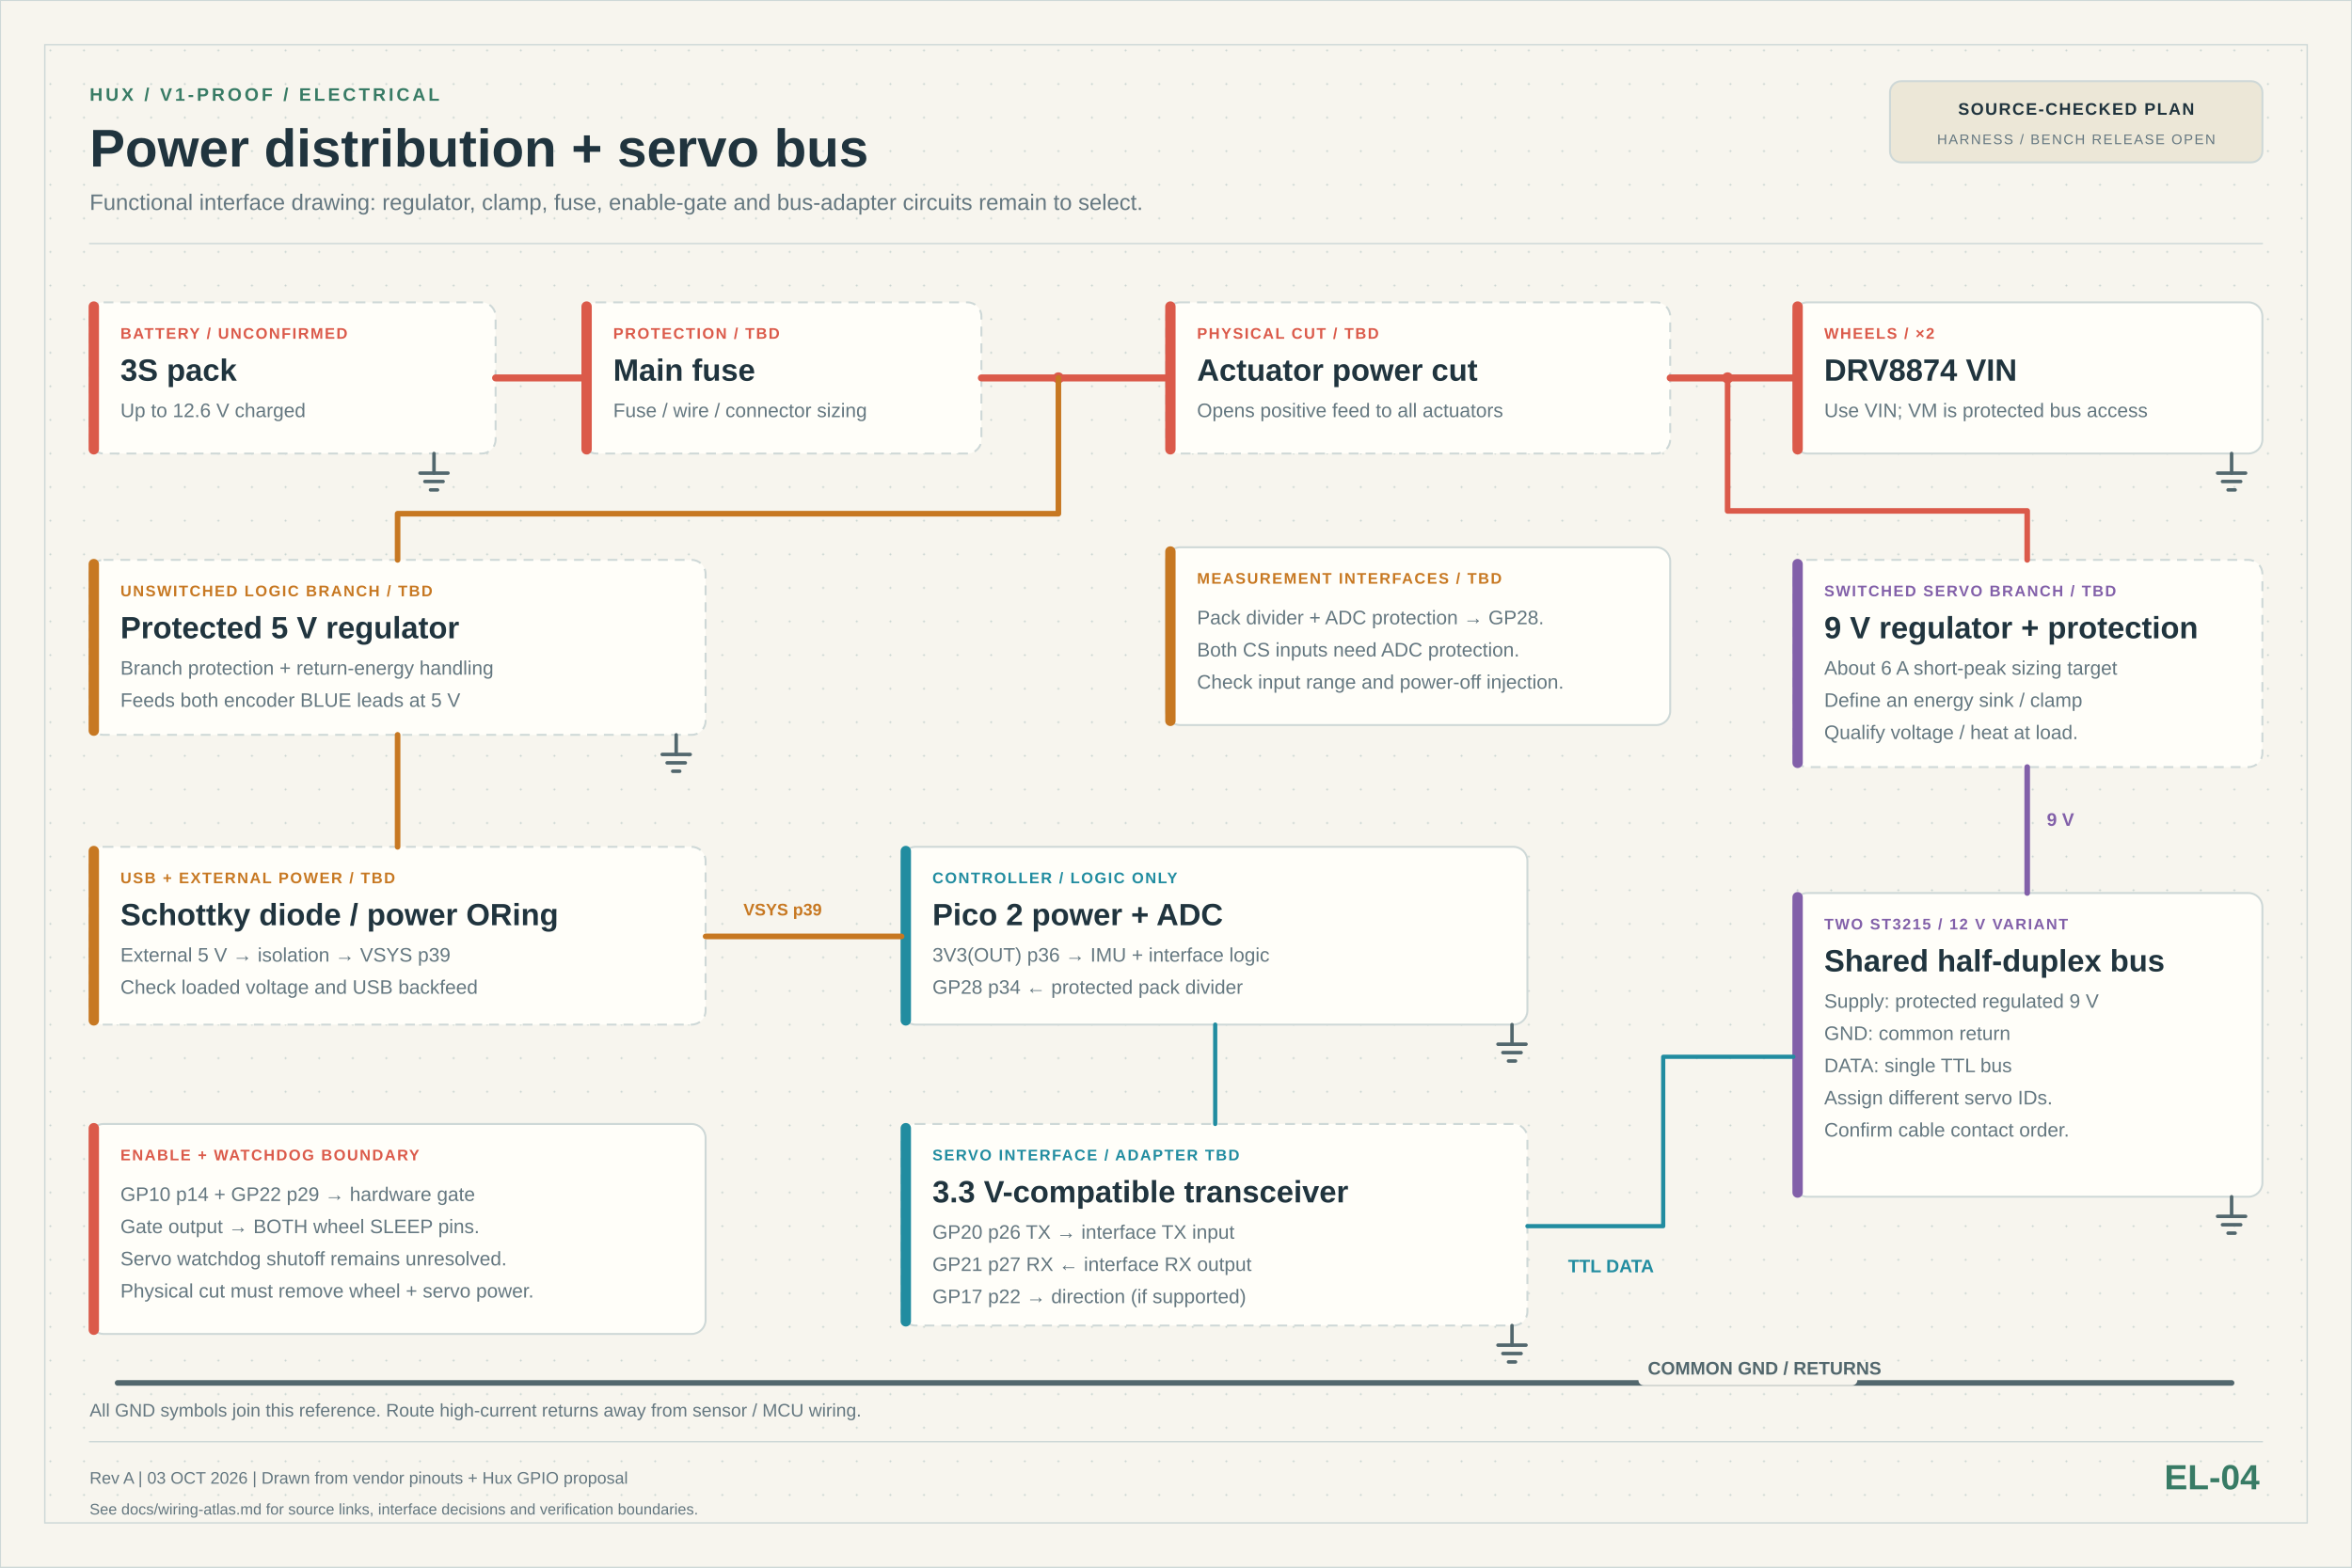
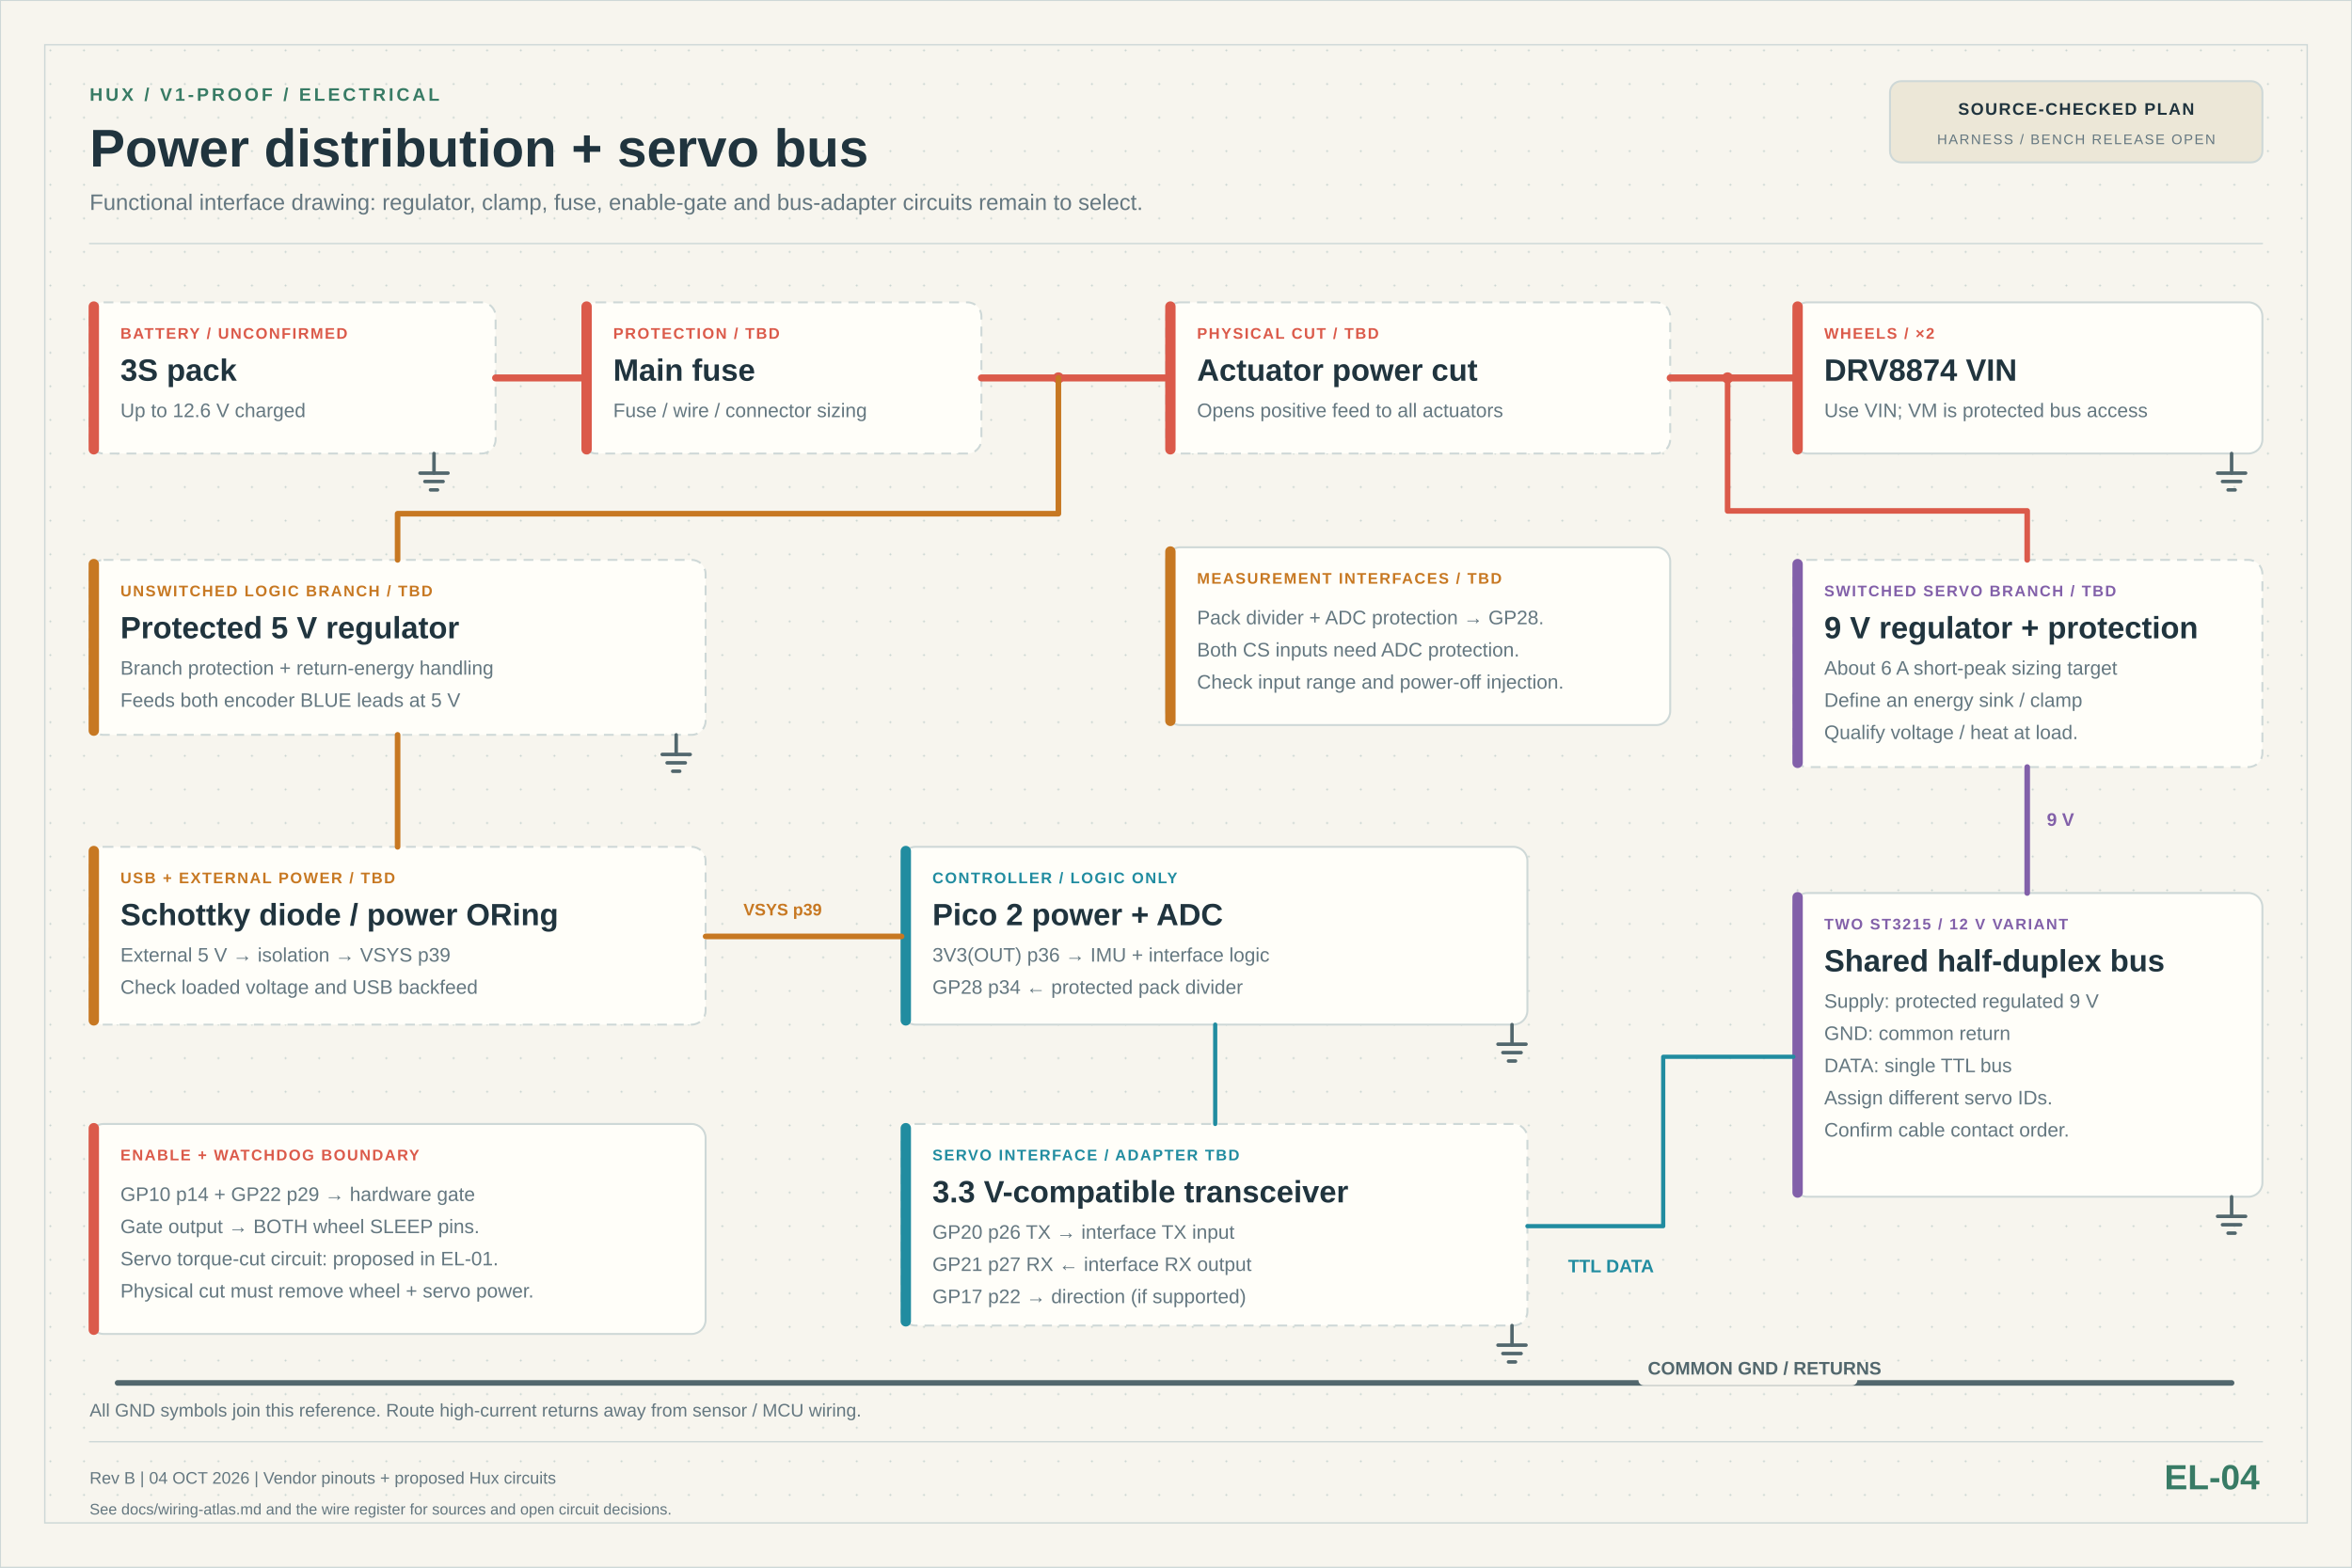
<svg xmlns="http://www.w3.org/2000/svg" width="1680" height="1120" viewBox="0 0 1680 1120" role="img" aria-labelledby="title desc">
  <defs>
    <pattern id="grid" width="24" height="24" patternUnits="userSpaceOnUse">
      <circle cx="12" cy="12" r=".7" fill="#c9d5d1" />
    </pattern>
  </defs>
  <rect x="0" y="0" width="1680" height="1120" rx="0" fill="#f7f5ee" stroke="#ced8d7" stroke-width="1.4" />
  <rect x="32" y="32" width="1616" height="1056" fill="url(#grid)" stroke="#ced8d7" />
  <text x="64" y="72" font-family="Arial,Helvetica,sans-serif" font-size="13" font-weight="700" text-anchor="start" letter-spacing="2" fill="#387b65">HUX  /  V1-PROOF  /  ELECTRICAL</text>
  <text x="64" y="119" font-family="Arial,Helvetica,sans-serif" font-size="38" font-weight="700" text-anchor="start" letter-spacing="0" fill="#20343e">Power distribution + servo bus</text>
  <text x="64" y="150" font-family="Arial,Helvetica,sans-serif" font-size="16" font-weight="400" text-anchor="start" letter-spacing="0" fill="#647780">Functional interface drawing: regulator, clamp, fuse, enable-gate and bus-adapter circuits remain to select.</text>
  <rect x="1350" y="58" width="266" height="58" rx="8" fill="#ece7d7" stroke="#ced8d7" stroke-width="1.4" />
  <text x="1483" y="82" font-family="Arial,Helvetica,sans-serif" font-size="12" font-weight="700" text-anchor="middle" letter-spacing="1" fill="#20343e">SOURCE-CHECKED PLAN</text>
  <text x="1483" y="103" font-family="Arial,Helvetica,sans-serif" font-size="10" font-weight="500" text-anchor="middle" letter-spacing="1" fill="#647780">HARNESS / BENCH RELEASE OPEN</text>
  <polyline points="64,174 1616,174" fill="none" stroke="#ced8d7" stroke-width="1" stroke-linejoin="round" stroke-linecap="round" />
  <polyline points="64,1030 1616,1030" fill="none" stroke="#ced8d7" stroke-width="1" stroke-linejoin="round" stroke-linecap="round" />
-   <text x="64" y="1060" font-family="Arial,Helvetica,sans-serif" font-size="12" font-weight="400" text-anchor="start" letter-spacing="0" fill="#647780">Rev A  |  03 OCT 2026  |  Drawn from vendor pinouts + Hux GPIO proposal</text>
-   <text x="64" y="1082" font-family="Arial,Helvetica,sans-serif" font-size="11" font-weight="400" text-anchor="start" letter-spacing="0" fill="#647780">See docs/wiring-atlas.md for source links, interface decisions and verification boundaries.</text>
+   <text x="64" y="1060" font-family="Arial,Helvetica,sans-serif" font-size="12" font-weight="400" text-anchor="start" letter-spacing="0" fill="#647780">Rev B  |  04 OCT 2026  |  Vendor pinouts + proposed Hux circuits</text>
+   <text x="64" y="1082" font-family="Arial,Helvetica,sans-serif" font-size="11" font-weight="400" text-anchor="start" letter-spacing="0" fill="#647780">See docs/wiring-atlas.md and the wire register for sources and open circuit decisions.</text>
  <text x="1614" y="1064" font-family="Arial,Helvetica,sans-serif" font-size="25" font-weight="700" text-anchor="end" letter-spacing="0" fill="#387b65">EL-04</text>
  <rect x="64" y="216" width="290" height="108" rx="10" fill="#fffef9" stroke="#ced8d7" stroke-width="1.4" stroke-dasharray="7 5" />
  <rect x="64" y="216" width="6" height="108" rx="3" fill="#db5a4a" stroke="#db5a4a" stroke-width="1.4" />
  <text x="86" y="242" font-family="Arial,Helvetica,sans-serif" font-size="11" font-weight="700" text-anchor="start" letter-spacing="1" fill="#db5a4a">BATTERY / UNCONFIRMED</text>
  <text x="86" y="272" font-family="Arial,Helvetica,sans-serif" font-size="22" font-weight="700" text-anchor="start" letter-spacing="0" fill="#20343e">3S pack</text>
  <text x="86" y="298" font-family="Arial,Helvetica,sans-serif" font-size="14" font-weight="400" text-anchor="start" letter-spacing="0" fill="#647780">Up to 12.6 V charged</text>
  <rect x="416" y="216" width="285" height="108" rx="10" fill="#fffef9" stroke="#ced8d7" stroke-width="1.4" stroke-dasharray="7 5" />
  <rect x="416" y="216" width="6" height="108" rx="3" fill="#db5a4a" stroke="#db5a4a" stroke-width="1.4" />
  <text x="438" y="242" font-family="Arial,Helvetica,sans-serif" font-size="11" font-weight="700" text-anchor="start" letter-spacing="1" fill="#db5a4a">PROTECTION / TBD</text>
  <text x="438" y="272" font-family="Arial,Helvetica,sans-serif" font-size="22" font-weight="700" text-anchor="start" letter-spacing="0" fill="#20343e">Main fuse</text>
  <text x="438" y="298" font-family="Arial,Helvetica,sans-serif" font-size="14" font-weight="400" text-anchor="start" letter-spacing="0" fill="#647780">Fuse / wire / connector sizing</text>
  <rect x="833" y="216" width="360" height="108" rx="10" fill="#fffef9" stroke="#ced8d7" stroke-width="1.4" stroke-dasharray="7 5" />
  <rect x="833" y="216" width="6" height="108" rx="3" fill="#db5a4a" stroke="#db5a4a" stroke-width="1.4" />
  <text x="855" y="242" font-family="Arial,Helvetica,sans-serif" font-size="11" font-weight="700" text-anchor="start" letter-spacing="1" fill="#db5a4a">PHYSICAL CUT / TBD</text>
  <text x="855" y="272" font-family="Arial,Helvetica,sans-serif" font-size="22" font-weight="700" text-anchor="start" letter-spacing="0" fill="#20343e">Actuator power cut</text>
  <text x="855" y="298" font-family="Arial,Helvetica,sans-serif" font-size="14" font-weight="400" text-anchor="start" letter-spacing="0" fill="#647780">Opens positive feed to all actuators</text>
  <rect x="1281" y="216" width="335" height="108" rx="10" fill="#fffef9" stroke="#ced8d7" stroke-width="1.4" />
  <rect x="1281" y="216" width="6" height="108" rx="3" fill="#db5a4a" stroke="#db5a4a" stroke-width="1.4" />
  <text x="1303" y="242" font-family="Arial,Helvetica,sans-serif" font-size="11" font-weight="700" text-anchor="start" letter-spacing="1" fill="#db5a4a">WHEELS / ×2</text>
  <text x="1303" y="272" font-family="Arial,Helvetica,sans-serif" font-size="22" font-weight="700" text-anchor="start" letter-spacing="0" fill="#20343e">DRV8874 VIN</text>
  <text x="1303" y="298" font-family="Arial,Helvetica,sans-serif" font-size="14" font-weight="400" text-anchor="start" letter-spacing="0" fill="#647780">Use VIN; VM is protected bus access</text>
  <polyline points="354,270 416,270" fill="none" stroke="#db5a4a" stroke-width="5" stroke-linejoin="round" stroke-linecap="round" />
  <polyline points="701,270 833,270" fill="none" stroke="#db5a4a" stroke-width="5" stroke-linejoin="round" stroke-linecap="round" />
  <polyline points="1193,270 1281,270" fill="none" stroke="#db5a4a" stroke-width="5" stroke-linejoin="round" stroke-linecap="round" />
  <circle cx="756" cy="270" r="4" fill="#db5a4a" />
  <circle cx="1234" cy="270" r="4" fill="#db5a4a" />
  <rect x="64" y="400" width="440" height="125" rx="10" fill="#fffef9" stroke="#ced8d7" stroke-width="1.4" stroke-dasharray="7 5" />
  <rect x="64" y="400" width="6" height="125" rx="3" fill="#c77822" stroke="#c77822" stroke-width="1.4" />
  <text x="86" y="426" font-family="Arial,Helvetica,sans-serif" font-size="11" font-weight="700" text-anchor="start" letter-spacing="1" fill="#c77822">UNSWITCHED LOGIC BRANCH / TBD</text>
  <text x="86" y="456" font-family="Arial,Helvetica,sans-serif" font-size="22" font-weight="700" text-anchor="start" letter-spacing="0" fill="#20343e">Protected 5 V regulator</text>
  <text x="86" y="482" font-family="Arial,Helvetica,sans-serif" font-size="14" font-weight="400" text-anchor="start" letter-spacing="0" fill="#647780">Branch protection + return-energy handling</text>
  <text x="86" y="505" font-family="Arial,Helvetica,sans-serif" font-size="14" font-weight="400" text-anchor="start" letter-spacing="0" fill="#647780">Feeds both encoder BLUE leads at 5 V</text>
  <polyline points="756,270 756,367 284,367 284,400" fill="none" stroke="#c77822" stroke-width="4" stroke-linejoin="round" stroke-linecap="round" />
  <rect x="64" y="605" width="440" height="127" rx="10" fill="#fffef9" stroke="#ced8d7" stroke-width="1.4" stroke-dasharray="7 5" />
  <rect x="64" y="605" width="6" height="127" rx="3" fill="#c77822" stroke="#c77822" stroke-width="1.4" />
  <text x="86" y="631" font-family="Arial,Helvetica,sans-serif" font-size="11" font-weight="700" text-anchor="start" letter-spacing="1" fill="#c77822">USB + EXTERNAL POWER / TBD</text>
  <text x="86" y="661" font-family="Arial,Helvetica,sans-serif" font-size="22" font-weight="700" text-anchor="start" letter-spacing="0" fill="#20343e">Schottky diode / power ORing</text>
  <text x="86" y="687" font-family="Arial,Helvetica,sans-serif" font-size="14" font-weight="400" text-anchor="start" letter-spacing="0" fill="#647780">External 5 V → isolation → VSYS p39</text>
  <text x="86" y="710" font-family="Arial,Helvetica,sans-serif" font-size="14" font-weight="400" text-anchor="start" letter-spacing="0" fill="#647780">Check loaded voltage and USB backfeed</text>
  <polyline points="284,525 284,605" fill="none" stroke="#c77822" stroke-width="4" stroke-linejoin="round" stroke-linecap="round" />
  <rect x="644" y="605" width="447" height="127" rx="10" fill="#fffef9" stroke="#ced8d7" stroke-width="1.4" />
  <rect x="644" y="605" width="6" height="127" rx="3" fill="#218ca0" stroke="#218ca0" stroke-width="1.4" />
  <text x="666" y="631" font-family="Arial,Helvetica,sans-serif" font-size="11" font-weight="700" text-anchor="start" letter-spacing="1" fill="#218ca0">CONTROLLER / LOGIC ONLY</text>
  <text x="666" y="661" font-family="Arial,Helvetica,sans-serif" font-size="22" font-weight="700" text-anchor="start" letter-spacing="0" fill="#20343e">Pico 2 power + ADC</text>
  <text x="666" y="687" font-family="Arial,Helvetica,sans-serif" font-size="14" font-weight="400" text-anchor="start" letter-spacing="0" fill="#647780">3V3(OUT) p36 → IMU + interface logic</text>
  <text x="666" y="710" font-family="Arial,Helvetica,sans-serif" font-size="14" font-weight="400" text-anchor="start" letter-spacing="0" fill="#647780">GP28 p34 ← protected pack divider</text>
  <polyline points="504,669 644,669" fill="none" stroke="#c77822" stroke-width="4" stroke-linejoin="round" stroke-linecap="round" />
  <rect x="525" y="640" width="64.8" height="21" rx="3" fill="#f7f5ee" stroke="#f7f5ee" stroke-width="1.4" />
  <text x="531" y="654" font-family="Arial,Helvetica,sans-serif" font-size="12" font-weight="600" text-anchor="start" letter-spacing="0" fill="#c77822">VSYS p39</text>
  <rect x="1281" y="400" width="335" height="148" rx="10" fill="#fffef9" stroke="#ced8d7" stroke-width="1.4" stroke-dasharray="7 5" />
  <rect x="1281" y="400" width="6" height="148" rx="3" fill="#8260a9" stroke="#8260a9" stroke-width="1.4" />
  <text x="1303" y="426" font-family="Arial,Helvetica,sans-serif" font-size="11" font-weight="700" text-anchor="start" letter-spacing="1" fill="#8260a9">SWITCHED SERVO BRANCH / TBD</text>
  <text x="1303" y="456" font-family="Arial,Helvetica,sans-serif" font-size="22" font-weight="700" text-anchor="start" letter-spacing="0" fill="#20343e">9 V regulator + protection</text>
  <text x="1303" y="482" font-family="Arial,Helvetica,sans-serif" font-size="14" font-weight="400" text-anchor="start" letter-spacing="0" fill="#647780">About 6 A short-peak sizing target</text>
  <text x="1303" y="505" font-family="Arial,Helvetica,sans-serif" font-size="14" font-weight="400" text-anchor="start" letter-spacing="0" fill="#647780">Define an energy sink / clamp</text>
  <text x="1303" y="528" font-family="Arial,Helvetica,sans-serif" font-size="14" font-weight="400" text-anchor="start" letter-spacing="0" fill="#647780">Qualify voltage / heat at load.</text>
  <polyline points="1234,270 1234,365 1448,365 1448,400" fill="none" stroke="#db5a4a" stroke-width="4" stroke-linejoin="round" stroke-linecap="round" />
  <rect x="1281" y="638" width="335" height="217" rx="10" fill="#fffef9" stroke="#ced8d7" stroke-width="1.4" />
  <rect x="1281" y="638" width="6" height="217" rx="3" fill="#8260a9" stroke="#8260a9" stroke-width="1.4" />
  <text x="1303" y="664" font-family="Arial,Helvetica,sans-serif" font-size="11" font-weight="700" text-anchor="start" letter-spacing="1" fill="#8260a9">TWO ST3215 / 12 V VARIANT</text>
  <text x="1303" y="694" font-family="Arial,Helvetica,sans-serif" font-size="22" font-weight="700" text-anchor="start" letter-spacing="0" fill="#20343e">Shared half-duplex bus</text>
  <text x="1303" y="720" font-family="Arial,Helvetica,sans-serif" font-size="14" font-weight="400" text-anchor="start" letter-spacing="0" fill="#647780">Supply: protected regulated 9 V</text>
  <text x="1303" y="743" font-family="Arial,Helvetica,sans-serif" font-size="14" font-weight="400" text-anchor="start" letter-spacing="0" fill="#647780">GND: common return</text>
  <text x="1303" y="766" font-family="Arial,Helvetica,sans-serif" font-size="14" font-weight="400" text-anchor="start" letter-spacing="0" fill="#647780">DATA: single TTL bus</text>
  <text x="1303" y="789" font-family="Arial,Helvetica,sans-serif" font-size="14" font-weight="400" text-anchor="start" letter-spacing="0" fill="#647780">Assign different servo IDs.</text>
  <text x="1303" y="812" font-family="Arial,Helvetica,sans-serif" font-size="14" font-weight="400" text-anchor="start" letter-spacing="0" fill="#647780">Confirm cable contact order.</text>
  <polyline points="1448,548 1448,638" fill="none" stroke="#8260a9" stroke-width="4" stroke-linejoin="round" stroke-linecap="round" />
  <rect x="1456" y="575" width="33.45" height="22" rx="3" fill="#f7f5ee" stroke="#f7f5ee" stroke-width="1.4" />
  <text x="1462" y="590" font-family="Arial,Helvetica,sans-serif" font-size="13" font-weight="600" text-anchor="start" letter-spacing="0" fill="#8260a9">9 V</text>
  <rect x="644" y="803" width="447" height="144" rx="10" fill="#fffef9" stroke="#ced8d7" stroke-width="1.4" stroke-dasharray="7 5" />
  <rect x="644" y="803" width="6" height="144" rx="3" fill="#218ca0" stroke="#218ca0" stroke-width="1.4" />
  <text x="666" y="829" font-family="Arial,Helvetica,sans-serif" font-size="11" font-weight="700" text-anchor="start" letter-spacing="1" fill="#218ca0">SERVO INTERFACE / ADAPTER TBD</text>
  <text x="666" y="859" font-family="Arial,Helvetica,sans-serif" font-size="22" font-weight="700" text-anchor="start" letter-spacing="0" fill="#20343e">3.3 V-compatible transceiver</text>
  <text x="666" y="885" font-family="Arial,Helvetica,sans-serif" font-size="14" font-weight="400" text-anchor="start" letter-spacing="0" fill="#647780">GP20 p26 TX → interface TX input</text>
  <text x="666" y="908" font-family="Arial,Helvetica,sans-serif" font-size="14" font-weight="400" text-anchor="start" letter-spacing="0" fill="#647780">GP21 p27 RX ← interface RX output</text>
  <text x="666" y="931" font-family="Arial,Helvetica,sans-serif" font-size="14" font-weight="400" text-anchor="start" letter-spacing="0" fill="#647780">GP17 p22 → direction (if supported)</text>
  <polyline points="868,732 868,803" fill="none" stroke="#218ca0" stroke-width="3" stroke-linejoin="round" stroke-linecap="round" />
  <polyline points="1091,876 1188,876 1188,755 1281,755" fill="none" stroke="#218ca0" stroke-width="3" stroke-linejoin="round" stroke-linecap="round" />
  <rect x="1114" y="894" width="69.2" height="22" rx="3" fill="#f7f5ee" stroke="#f7f5ee" stroke-width="1.4" />
  <text x="1120" y="909" font-family="Arial,Helvetica,sans-serif" font-size="13" font-weight="600" text-anchor="start" letter-spacing="0" fill="#218ca0">TTL DATA</text>
  <rect x="64" y="803" width="440" height="150" rx="10" fill="#fffef9" stroke="#ced8d7" stroke-width="1.4" />
  <rect x="64" y="803" width="6" height="150" rx="3" fill="#db5a4a" stroke="#db5a4a" stroke-width="1.4" />
  <text x="86" y="829" font-family="Arial,Helvetica,sans-serif" font-size="11" font-weight="700" text-anchor="start" letter-spacing="1" fill="#db5a4a">ENABLE + WATCHDOG BOUNDARY</text>
  <text x="86" y="859" font-family="Arial,Helvetica,sans-serif" font-size="22" font-weight="700" text-anchor="start" letter-spacing="0" fill="#20343e" />
  <text x="86" y="858" font-family="Arial,Helvetica,sans-serif" font-size="14" font-weight="400" text-anchor="start" letter-spacing="0" fill="#647780">GP10 p14 + GP22 p29 → hardware gate</text>
  <text x="86" y="881" font-family="Arial,Helvetica,sans-serif" font-size="14" font-weight="400" text-anchor="start" letter-spacing="0" fill="#647780">Gate output → BOTH wheel SLEEP pins.</text>
-   <text x="86" y="904" font-family="Arial,Helvetica,sans-serif" font-size="14" font-weight="400" text-anchor="start" letter-spacing="0" fill="#647780">Servo watchdog shutoff remains unresolved.</text>
+   <text x="86" y="904" font-family="Arial,Helvetica,sans-serif" font-size="14" font-weight="400" text-anchor="start" letter-spacing="0" fill="#647780">Servo torque-cut circuit: proposed in EL-01.</text>
  <text x="86" y="927" font-family="Arial,Helvetica,sans-serif" font-size="14" font-weight="400" text-anchor="start" letter-spacing="0" fill="#647780">Physical cut must remove wheel + servo power.</text>
  <polyline points="84,988 1594,988" fill="none" stroke="#52676d" stroke-width="4" stroke-linejoin="round" stroke-linecap="round" />
  <polyline points="310,324 310,338" fill="none" stroke="#52676d" stroke-width="2.5" stroke-linejoin="round" stroke-linecap="round" />
  <polyline points="300.0,338 320.0,338" fill="none" stroke="#52676d" stroke-width="2.5" stroke-linejoin="round" stroke-linecap="round" />
  <polyline points="303.5,344 316.5,344" fill="none" stroke="#52676d" stroke-width="2.5" stroke-linejoin="round" stroke-linecap="round" />
  <polyline points="307.5,350 312.5,350" fill="none" stroke="#52676d" stroke-width="2.5" stroke-linejoin="round" stroke-linecap="round" />
  <polyline points="1594,324 1594,338" fill="none" stroke="#52676d" stroke-width="2.5" stroke-linejoin="round" stroke-linecap="round" />
  <polyline points="1584.0,338 1604.0,338" fill="none" stroke="#52676d" stroke-width="2.5" stroke-linejoin="round" stroke-linecap="round" />
  <polyline points="1587.5,344 1600.5,344" fill="none" stroke="#52676d" stroke-width="2.5" stroke-linejoin="round" stroke-linecap="round" />
  <polyline points="1591.5,350 1596.5,350" fill="none" stroke="#52676d" stroke-width="2.5" stroke-linejoin="round" stroke-linecap="round" />
  <polyline points="483,525 483,539" fill="none" stroke="#52676d" stroke-width="2.5" stroke-linejoin="round" stroke-linecap="round" />
  <polyline points="473.0,539 493.0,539" fill="none" stroke="#52676d" stroke-width="2.5" stroke-linejoin="round" stroke-linecap="round" />
  <polyline points="476.5,545 489.5,545" fill="none" stroke="#52676d" stroke-width="2.5" stroke-linejoin="round" stroke-linecap="round" />
  <polyline points="480.5,551 485.5,551" fill="none" stroke="#52676d" stroke-width="2.5" stroke-linejoin="round" stroke-linecap="round" />
  <polyline points="1080,732 1080,746" fill="none" stroke="#52676d" stroke-width="2.5" stroke-linejoin="round" stroke-linecap="round" />
  <polyline points="1070.0,746 1090.0,746" fill="none" stroke="#52676d" stroke-width="2.5" stroke-linejoin="round" stroke-linecap="round" />
  <polyline points="1073.5,752 1086.5,752" fill="none" stroke="#52676d" stroke-width="2.5" stroke-linejoin="round" stroke-linecap="round" />
  <polyline points="1077.5,758 1082.5,758" fill="none" stroke="#52676d" stroke-width="2.5" stroke-linejoin="round" stroke-linecap="round" />
  <polyline points="1594,855 1594,869" fill="none" stroke="#52676d" stroke-width="2.5" stroke-linejoin="round" stroke-linecap="round" />
  <polyline points="1584.0,869 1604.0,869" fill="none" stroke="#52676d" stroke-width="2.5" stroke-linejoin="round" stroke-linecap="round" />
  <polyline points="1587.5,875 1600.5,875" fill="none" stroke="#52676d" stroke-width="2.5" stroke-linejoin="round" stroke-linecap="round" />
  <polyline points="1591.5,881 1596.5,881" fill="none" stroke="#52676d" stroke-width="2.5" stroke-linejoin="round" stroke-linecap="round" />
  <polyline points="1080,947 1080,961" fill="none" stroke="#52676d" stroke-width="2.5" stroke-linejoin="round" stroke-linecap="round" />
  <polyline points="1070.0,961 1090.0,961" fill="none" stroke="#52676d" stroke-width="2.5" stroke-linejoin="round" stroke-linecap="round" />
  <polyline points="1073.5,967 1086.5,967" fill="none" stroke="#52676d" stroke-width="2.5" stroke-linejoin="round" stroke-linecap="round" />
  <polyline points="1077.5,973 1082.5,973" fill="none" stroke="#52676d" stroke-width="2.5" stroke-linejoin="round" stroke-linecap="round" />
  <rect x="1171" y="967" width="155.0" height="22" rx="3" fill="#f7f5ee" stroke="#f7f5ee" stroke-width="1.4" />
  <text x="1177" y="982" font-family="Arial,Helvetica,sans-serif" font-size="13" font-weight="600" text-anchor="start" letter-spacing="0" fill="#52676d">COMMON GND / RETURNS</text>
  <text x="64" y="1012" font-family="Arial,Helvetica,sans-serif" font-size="13" font-weight="400" text-anchor="start" letter-spacing="0" fill="#647780">All GND symbols join this reference. Route high-current returns away from sensor / MCU wiring.</text>
  <rect x="833" y="391" width="360" height="127" rx="10" fill="#fffef9" stroke="#ced8d7" stroke-width="1.4" />
  <rect x="833" y="391" width="6" height="127" rx="3" fill="#c77822" stroke="#c77822" stroke-width="1.4" />
  <text x="855" y="417" font-family="Arial,Helvetica,sans-serif" font-size="11" font-weight="700" text-anchor="start" letter-spacing="1" fill="#c77822">MEASUREMENT INTERFACES / TBD</text>
  <text x="855" y="447" font-family="Arial,Helvetica,sans-serif" font-size="22" font-weight="700" text-anchor="start" letter-spacing="0" fill="#20343e" />
  <text x="855" y="446" font-family="Arial,Helvetica,sans-serif" font-size="14" font-weight="400" text-anchor="start" letter-spacing="0" fill="#647780">Pack divider + ADC protection → GP28.</text>
  <text x="855" y="469" font-family="Arial,Helvetica,sans-serif" font-size="14" font-weight="400" text-anchor="start" letter-spacing="0" fill="#647780">Both CS inputs need ADC protection.</text>
  <text x="855" y="492" font-family="Arial,Helvetica,sans-serif" font-size="14" font-weight="400" text-anchor="start" letter-spacing="0" fill="#647780">Check input range and power-off injection.</text>
</svg>
